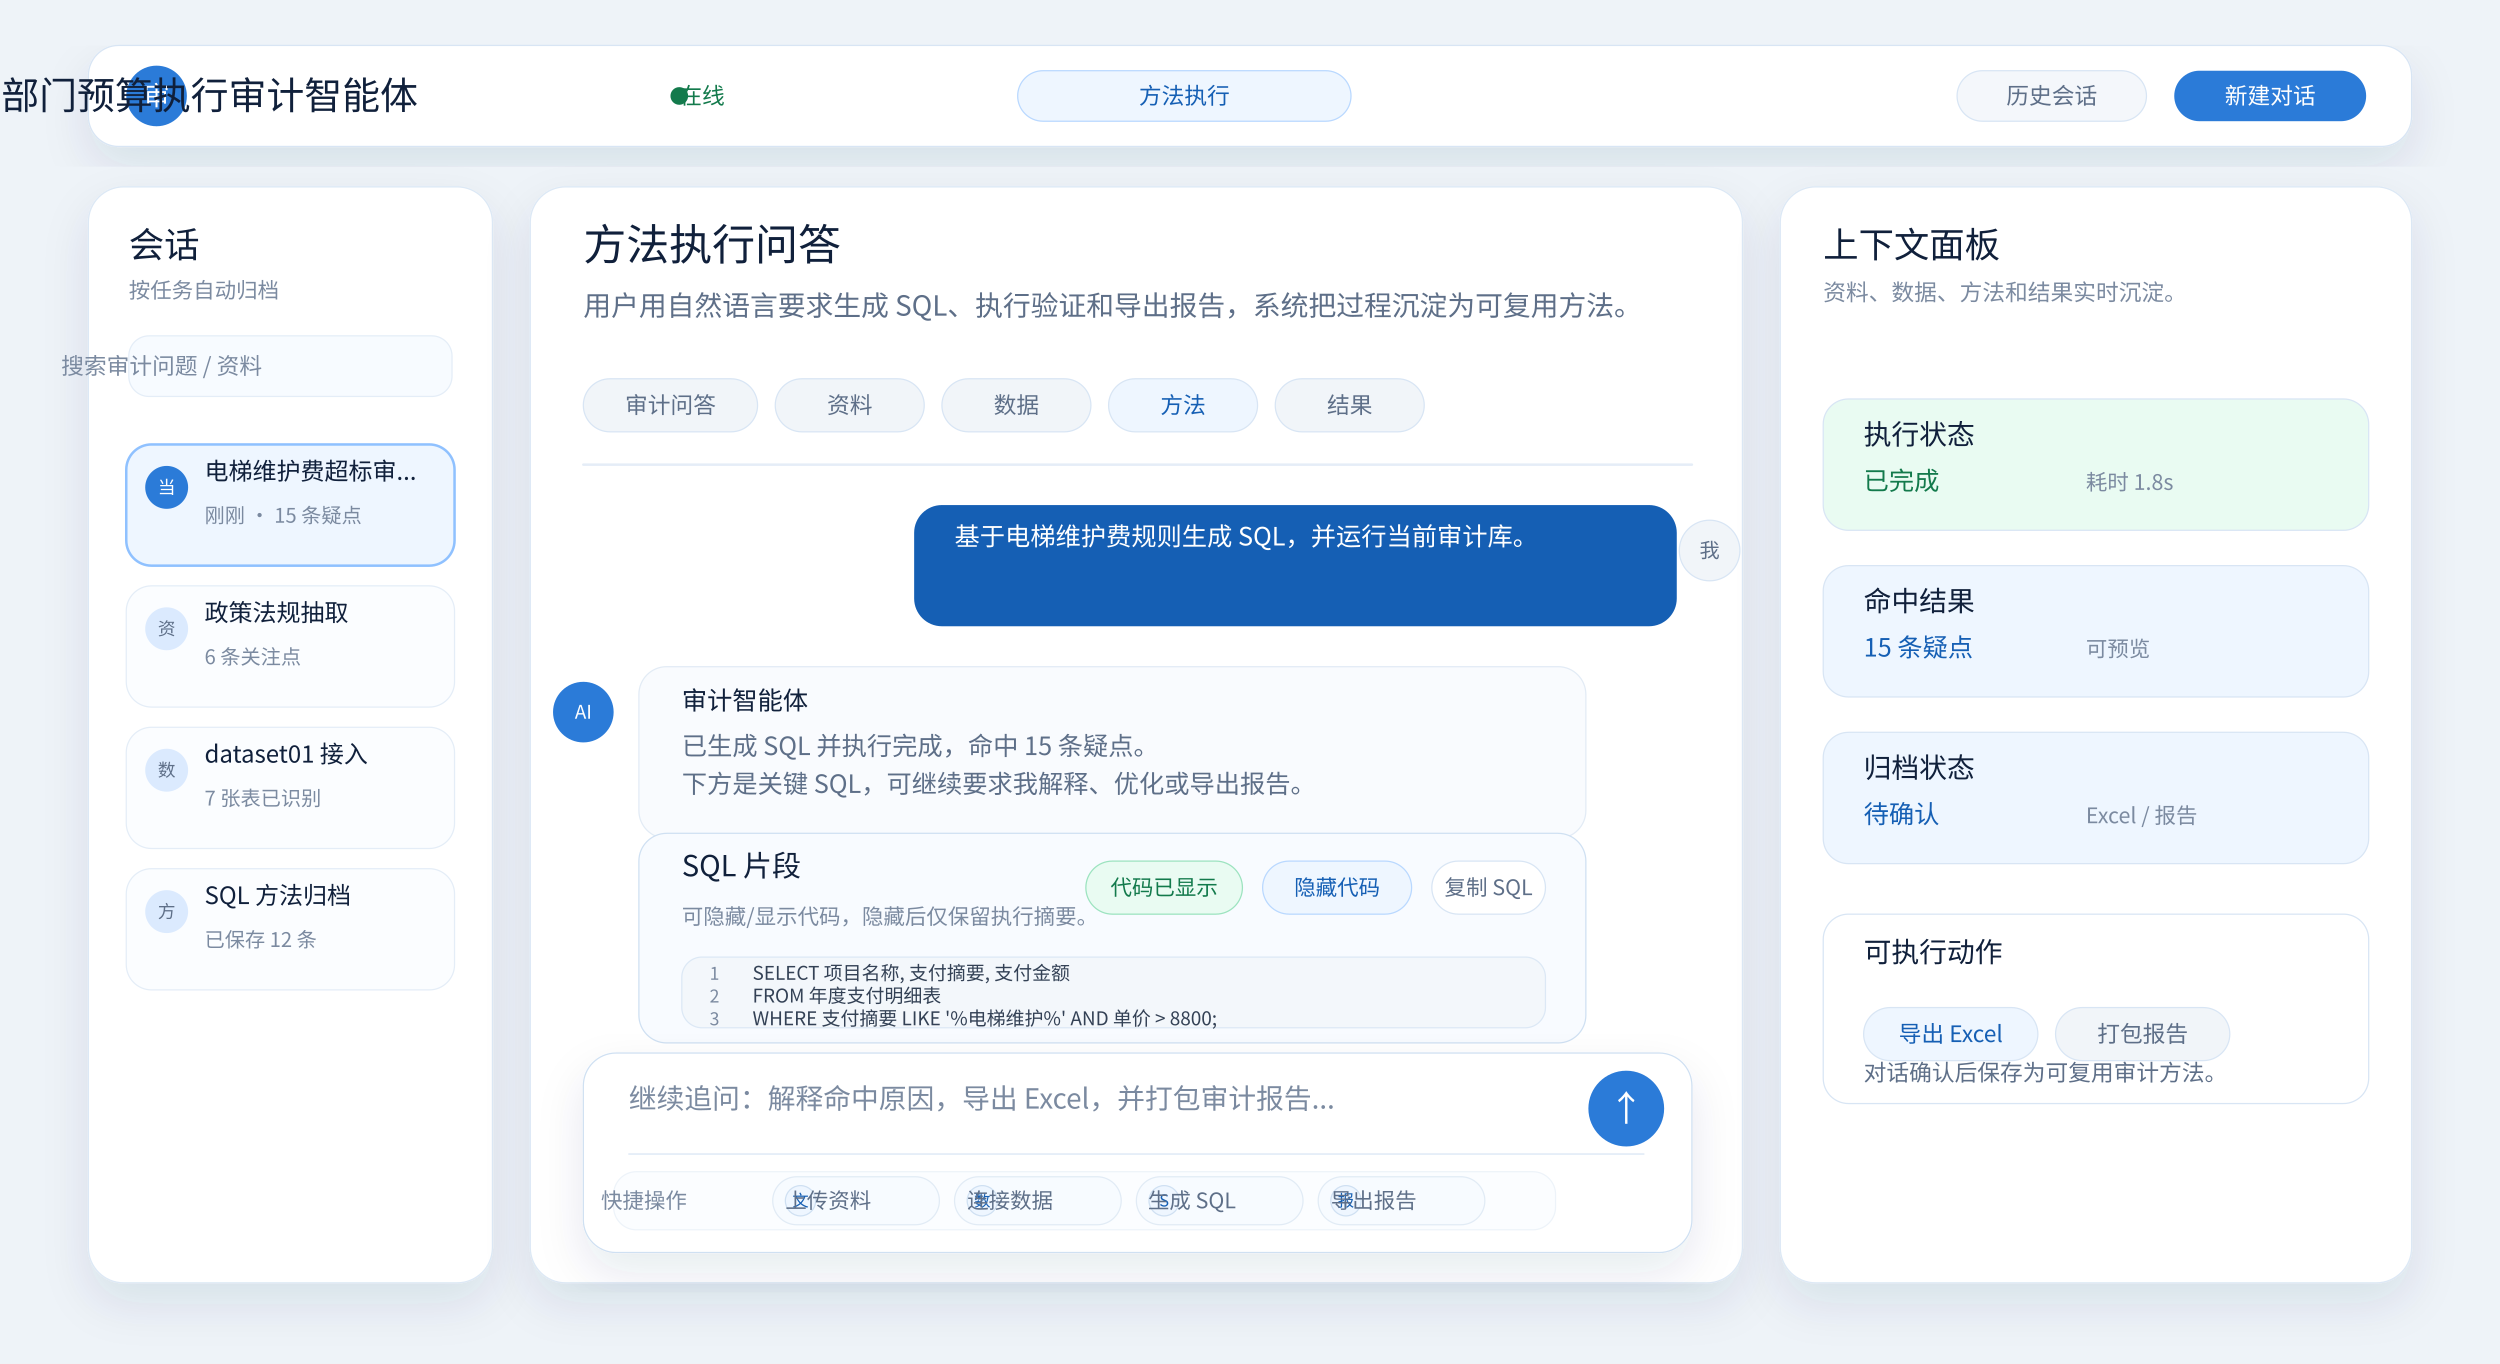
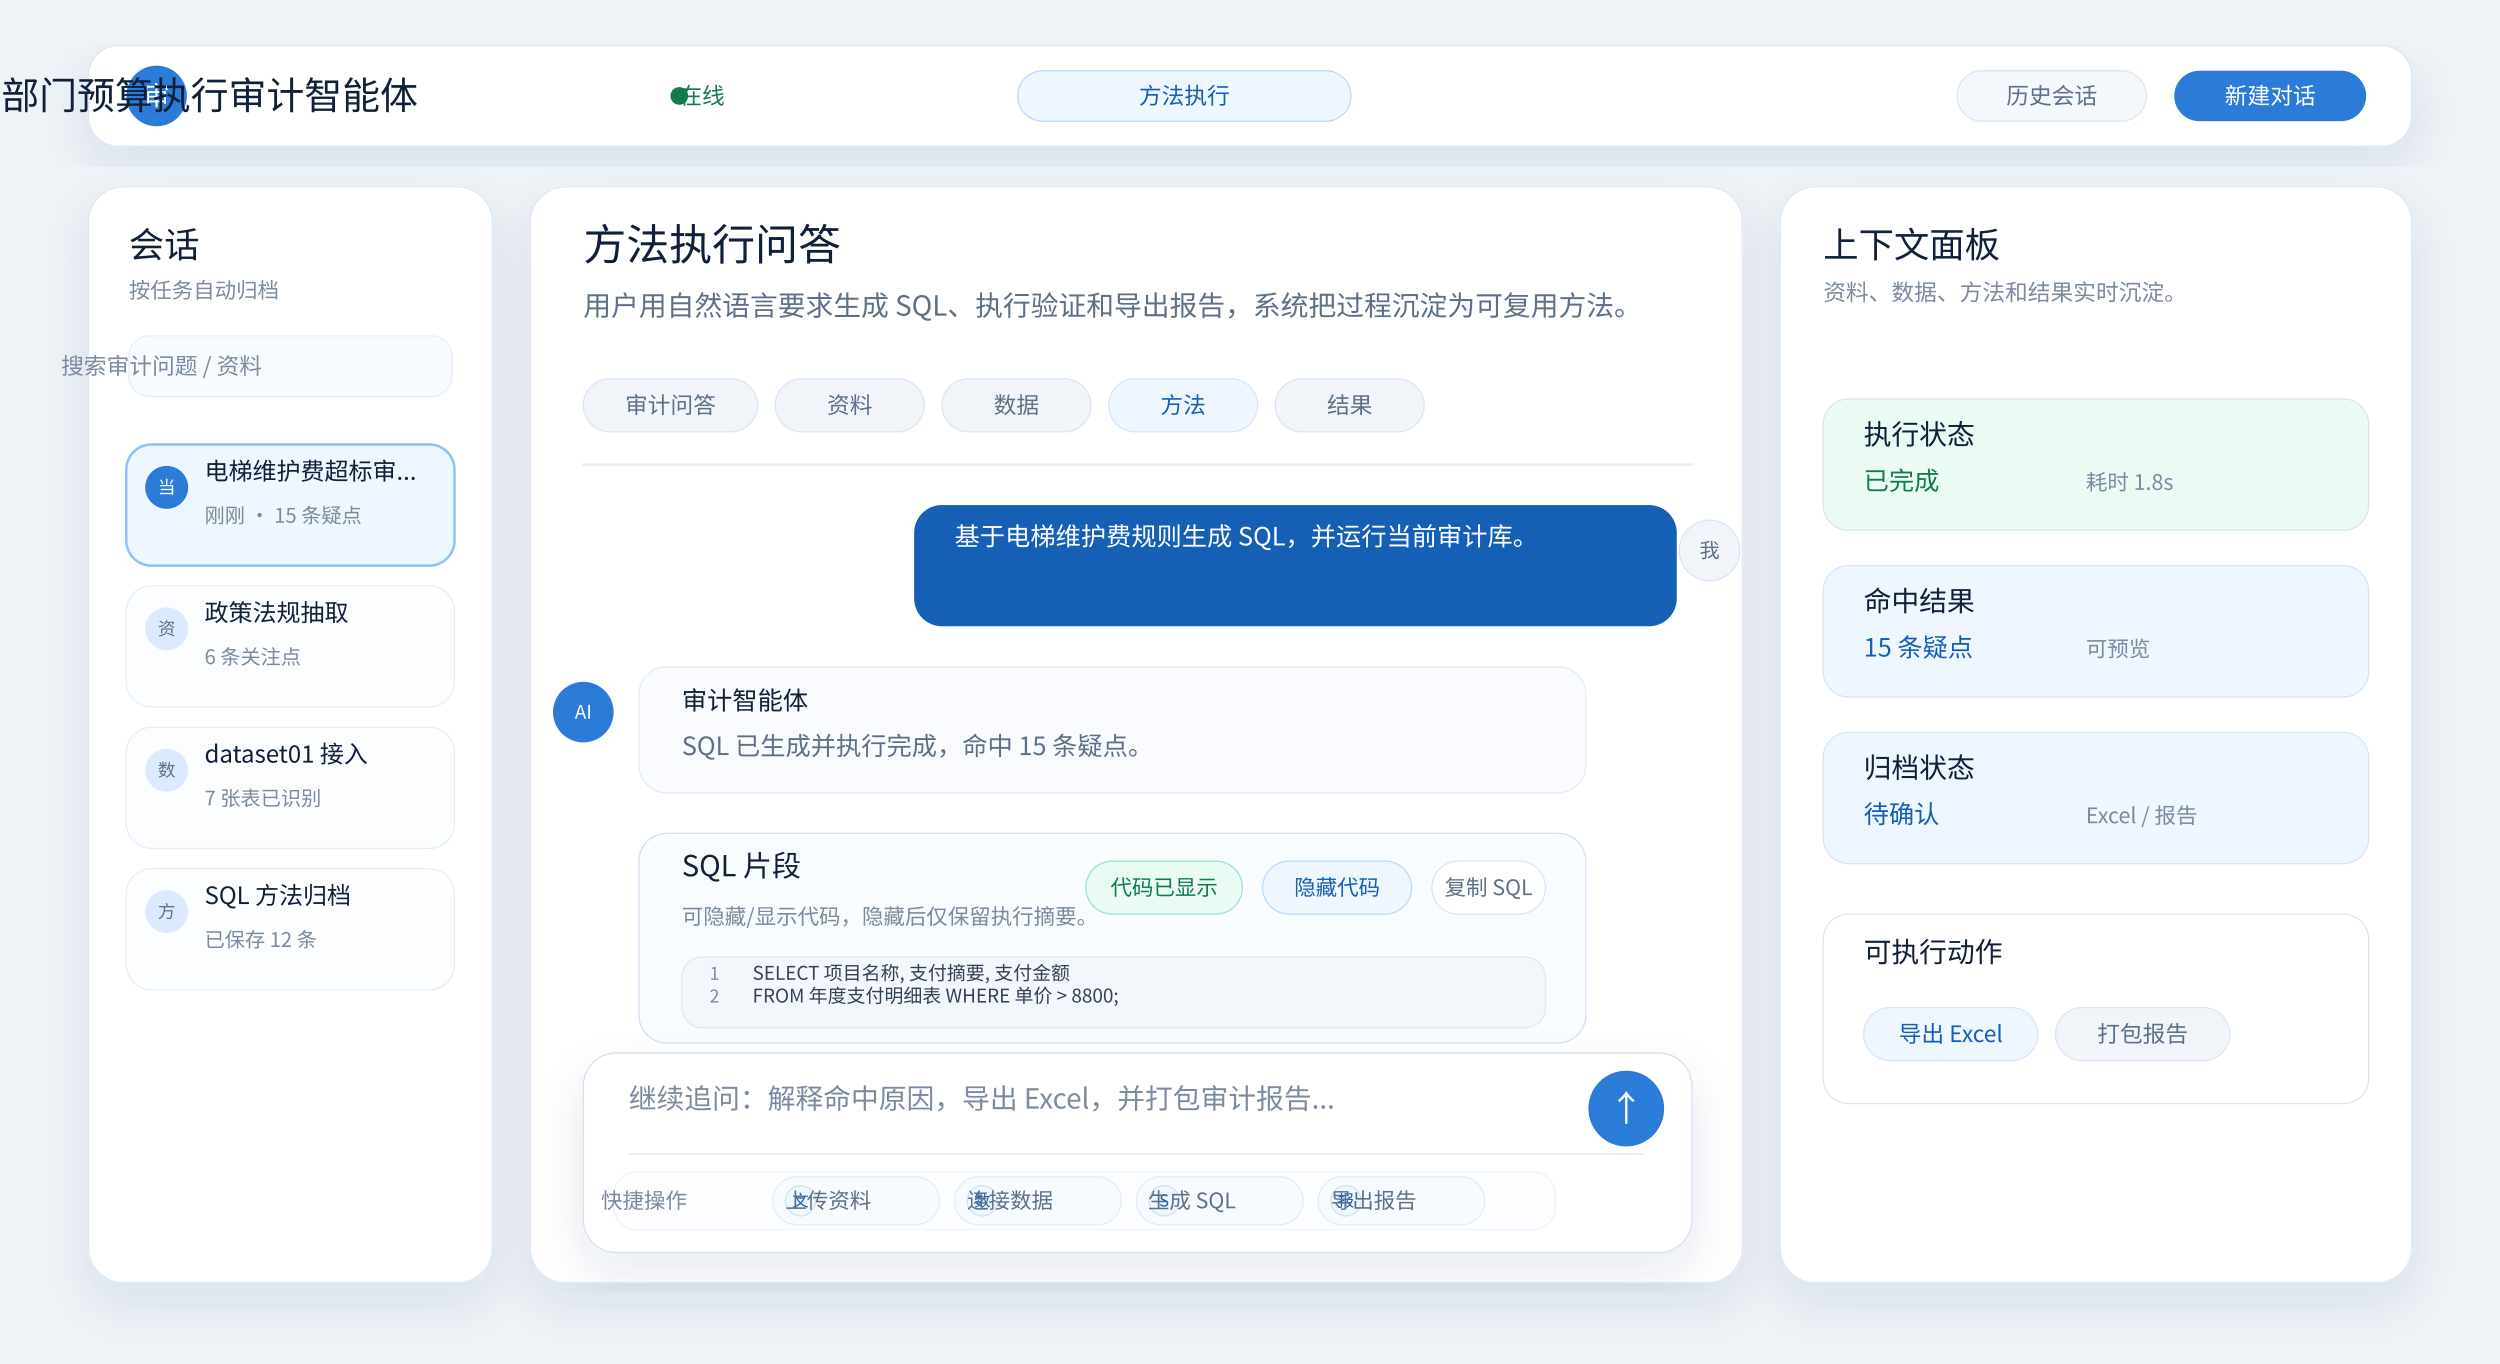
<svg xmlns="http://www.w3.org/2000/svg" width="1980" height="1080" viewBox="0 0 1980 1080" fill="none">
  <defs>
    <filter id="shadow" x="-20%" y="-20%" width="140%" height="140%">
      <feDropShadow dx="0" dy="16" stdDeviation="18" flood-color="#15345b" flood-opacity="0.10" />
    </filter>
  </defs>
  <rect width="1980" height="1080" fill="#eef3f8" />
  <rect x="70" y="36" width="1840" height="80" rx="24" fill="#ffffff" stroke="#d8e5f4" stroke-width="1" filter="url(#shadow)" />
  <circle cx="124" cy="76" r="24" fill="#2b7bd8" />
  <text x="124" y="76" fill="#ffffff" font-size="21" font-family="WenQuanYi Micro Hei, Noto Sans CJK SC, Microsoft YaHei, Arial, sans-serif" text-anchor="middle" dominant-baseline="middle">审</text>
  <text x="166" y="76" fill="#10203b" font-size="30" font-family="WenQuanYi Micro Hei, Noto Sans CJK SC, Microsoft YaHei, Arial, sans-serif" text-anchor="middle" dominant-baseline="middle">部门预算执行审计智能体</text>
  <circle cx="538" cy="76" r="7" fill="#137a4c" />
  <text x="556" y="76" fill="#137a4c" font-size="18" font-family="WenQuanYi Micro Hei, Noto Sans CJK SC, Microsoft YaHei, Arial, sans-serif" text-anchor="middle" dominant-baseline="middle">在线</text>
  <rect x="806" y="56" width="264" height="40" rx="20" fill="#eef6ff" stroke="#b9d8ff" stroke-width="1" />
  <text x="938" y="76" fill="#155fb4" font-size="18" font-family="WenQuanYi Micro Hei, Noto Sans CJK SC, Microsoft YaHei, Arial, sans-serif" text-anchor="middle" dominant-baseline="middle">方法执行</text>
  <rect x="1550" y="56" width="150" height="40" rx="20" fill="#f4f7fb" stroke="#d8e5f4" stroke-width="1" />
  <text x="1625" y="76" fill="#5e6f88" font-size="18" font-family="WenQuanYi Micro Hei, Noto Sans CJK SC, Microsoft YaHei, Arial, sans-serif" text-anchor="middle" dominant-baseline="middle">历史会话</text>
  <rect x="1722" y="56" width="152" height="40" rx="20" fill="#2b7bd8" />
  <text x="1798" y="76" fill="#ffffff" font-size="18" font-family="WenQuanYi Micro Hei, Noto Sans CJK SC, Microsoft YaHei, Arial, sans-serif" text-anchor="middle" dominant-baseline="middle">新建对话</text>
  <rect x="70" y="148" width="320" height="868" rx="28" fill="#ffffff" stroke="#dce8f5" stroke-width="1" filter="url(#shadow)" />
  <rect x="420" y="148" width="960" height="868" rx="28" fill="#ffffff" stroke="#dce8f5" stroke-width="1" filter="url(#shadow)" />
  <rect x="1410" y="148" width="500" height="868" rx="28" fill="#ffffff" stroke="#dce8f5" stroke-width="1" filter="url(#shadow)" />
  <text x="102" y="204" fill="#10203b" font-size="28" font-family="WenQuanYi Micro Hei, Noto Sans CJK SC, Microsoft YaHei, Arial, sans-serif" text-anchor="start" dominant-baseline="auto">会话</text>
  <text x="102" y="236" fill="#7b8aa0" font-size="17" font-family="WenQuanYi Micro Hei, Noto Sans CJK SC, Microsoft YaHei, Arial, sans-serif" text-anchor="start" dominant-baseline="auto">按任务自动归档</text>
  <rect x="102" y="266" width="256" height="48" rx="16" fill="#f7fbff" stroke="#e4edf7" stroke-width="1" />
  <text x="128" y="290" fill="#7b8aa0" font-size="18" font-family="WenQuanYi Micro Hei, Noto Sans CJK SC, Microsoft YaHei, Arial, sans-serif" text-anchor="middle" dominant-baseline="middle">搜索审计问题 / 资料</text>
  <rect x="100" y="352" width="260" height="96" rx="20" fill="#eef6ff" stroke="#8fc1ff" stroke-width="2" />
  <circle cx="132" cy="386" r="17" fill="#2b7bd8" />
  <text x="132" y="386" fill="#ffffff" font-size="14" font-family="WenQuanYi Micro Hei, Noto Sans CJK SC, Microsoft YaHei, Arial, sans-serif" text-anchor="middle" dominant-baseline="middle">当</text>
  <text x="162" y="380" fill="#10203b" font-size="19" font-family="WenQuanYi Micro Hei, Noto Sans CJK SC, Microsoft YaHei, Arial, sans-serif" text-anchor="start" dominant-baseline="auto">电梯维护费超标审...</text>
  <text x="162" y="414" fill="#7b8aa0" font-size="16" font-family="WenQuanYi Micro Hei, Noto Sans CJK SC, Microsoft YaHei, Arial, sans-serif" text-anchor="start" dominant-baseline="auto">刚刚 · 15 条疑点</text>
  <rect x="100" y="464" width="260" height="96" rx="20" fill="#fbfdff" stroke="#e4edf7" stroke-width="1" />
  <circle cx="132" cy="498" r="17" fill="#dbeafe" />
  <text x="132" y="498" fill="#5e6f88" font-size="14" font-family="WenQuanYi Micro Hei, Noto Sans CJK SC, Microsoft YaHei, Arial, sans-serif" text-anchor="middle" dominant-baseline="middle">资</text>
  <text x="162" y="492" fill="#10203b" font-size="19" font-family="WenQuanYi Micro Hei, Noto Sans CJK SC, Microsoft YaHei, Arial, sans-serif" text-anchor="start" dominant-baseline="auto">政策法规抽取</text>
  <text x="162" y="526" fill="#7b8aa0" font-size="16" font-family="WenQuanYi Micro Hei, Noto Sans CJK SC, Microsoft YaHei, Arial, sans-serif" text-anchor="start" dominant-baseline="auto">6 条关注点</text>
  <rect x="100" y="576" width="260" height="96" rx="20" fill="#fbfdff" stroke="#e4edf7" stroke-width="1" />
  <circle cx="132" cy="610" r="17" fill="#dbeafe" />
  <text x="132" y="610" fill="#5e6f88" font-size="14" font-family="WenQuanYi Micro Hei, Noto Sans CJK SC, Microsoft YaHei, Arial, sans-serif" text-anchor="middle" dominant-baseline="middle">数</text>
  <text x="162" y="604" fill="#10203b" font-size="19" font-family="WenQuanYi Micro Hei, Noto Sans CJK SC, Microsoft YaHei, Arial, sans-serif" text-anchor="start" dominant-baseline="auto">dataset01 接入</text>
  <text x="162" y="638" fill="#7b8aa0" font-size="16" font-family="WenQuanYi Micro Hei, Noto Sans CJK SC, Microsoft YaHei, Arial, sans-serif" text-anchor="start" dominant-baseline="auto">7 张表已识别</text>
  <rect x="100" y="688" width="260" height="96" rx="20" fill="#fbfdff" stroke="#e4edf7" stroke-width="1" />
  <circle cx="132" cy="722" r="17" fill="#dbeafe" />
  <text x="132" y="722" fill="#5e6f88" font-size="14" font-family="WenQuanYi Micro Hei, Noto Sans CJK SC, Microsoft YaHei, Arial, sans-serif" text-anchor="middle" dominant-baseline="middle">方</text>
  <text x="162" y="716" fill="#10203b" font-size="19" font-family="WenQuanYi Micro Hei, Noto Sans CJK SC, Microsoft YaHei, Arial, sans-serif" text-anchor="start" dominant-baseline="auto">SQL 方法归档</text>
  <text x="162" y="750" fill="#7b8aa0" font-size="16" font-family="WenQuanYi Micro Hei, Noto Sans CJK SC, Microsoft YaHei, Arial, sans-serif" text-anchor="start" dominant-baseline="auto">已保存 12 条</text>
  <text x="462" y="206" fill="#10203b" font-size="34" font-family="WenQuanYi Micro Hei, Noto Sans CJK SC, Microsoft YaHei, Arial, sans-serif" text-anchor="start" dominant-baseline="auto">方法执行问答</text>
  <text x="462" y="250" fill="#5e6f88" font-size="22" font-family="WenQuanYi Micro Hei, Noto Sans CJK SC, Microsoft YaHei, Arial, sans-serif" text-anchor="start" dominant-baseline="auto">用户用自然语言要求生成 SQL、执行验证和导出报告，系统把过程沉淀为可复用方法。</text>
  <rect x="462" y="300" width="138" height="42" rx="21" fill="#f1f5f9" stroke="#d8e5f4" stroke-width="1" />
  <text x="531" y="321" fill="#5e6f88" font-size="18" font-family="WenQuanYi Micro Hei, Noto Sans CJK SC, Microsoft YaHei, Arial, sans-serif" text-anchor="middle" dominant-baseline="middle">审计问答</text>
  <rect x="614" y="300" width="118" height="42" rx="21" fill="#f1f5f9" stroke="#d8e5f4" stroke-width="1" />
  <text x="673" y="321" fill="#5e6f88" font-size="18" font-family="WenQuanYi Micro Hei, Noto Sans CJK SC, Microsoft YaHei, Arial, sans-serif" text-anchor="middle" dominant-baseline="middle">资料</text>
  <rect x="746" y="300" width="118" height="42" rx="21" fill="#f1f5f9" stroke="#d8e5f4" stroke-width="1" />
  <text x="805" y="321" fill="#5e6f88" font-size="18" font-family="WenQuanYi Micro Hei, Noto Sans CJK SC, Microsoft YaHei, Arial, sans-serif" text-anchor="middle" dominant-baseline="middle">数据</text>
  <rect x="878" y="300" width="118" height="42" rx="21" fill="#eef6ff" stroke="#d8e5f4" stroke-width="1" />
  <text x="937" y="321" fill="#155fb4" font-size="18" font-family="WenQuanYi Micro Hei, Noto Sans CJK SC, Microsoft YaHei, Arial, sans-serif" text-anchor="middle" dominant-baseline="middle">方法</text>
  <rect x="1010" y="300" width="118" height="42" rx="21" fill="#f1f5f9" stroke="#d8e5f4" stroke-width="1" />
  <text x="1069" y="321" fill="#5e6f88" font-size="18" font-family="WenQuanYi Micro Hei, Noto Sans CJK SC, Microsoft YaHei, Arial, sans-serif" text-anchor="middle" dominant-baseline="middle">结果</text>
  <line x1="462" y1="368" x2="1340" y2="368" stroke="#e5edf7" stroke-width="2" stroke-linecap="round" />
  <text x="1444" y="204" fill="#10203b" font-size="28" font-family="WenQuanYi Micro Hei, Noto Sans CJK SC, Microsoft YaHei, Arial, sans-serif" text-anchor="start" dominant-baseline="auto">上下文面板</text>
  <text x="1444" y="238" fill="#7b8aa0" font-size="18" font-family="WenQuanYi Micro Hei, Noto Sans CJK SC, Microsoft YaHei, Arial, sans-serif" text-anchor="start" dominant-baseline="auto">资料、数据、方法和结果实时沉淀。</text>
  <rect x="724" y="400" width="604" height="96" rx="22" fill="#155fb4" />
  <text x="756" y="432" fill="#ffffff" font-size="20" font-family="WenQuanYi Micro Hei, Noto Sans CJK SC, Microsoft YaHei, Arial, sans-serif" text-anchor="start" dominant-baseline="auto">基于电梯维护费规则生成 SQL，并运行当前审计库。</text>
  <circle cx="1354" cy="436" r="24" fill="#f1f5f9" stroke="#d8e5f4" stroke-width="1" />
  <text x="1354" y="436" fill="#5e6f88" font-size="16" font-family="WenQuanYi Micro Hei, Noto Sans CJK SC, Microsoft YaHei, Arial, sans-serif" text-anchor="middle" dominant-baseline="middle">我</text>
  <circle cx="462" cy="564" r="24" fill="#2b7bd8" />
  <text x="462" y="564" fill="#ffffff" font-size="15" font-family="WenQuanYi Micro Hei, Noto Sans CJK SC, Microsoft YaHei, Arial, sans-serif" text-anchor="middle" dominant-baseline="middle">AI</text>
-   <rect x="506" y="528" width="750" height="136" rx="22" fill="#f9fbfe" stroke="#e2ebf5" stroke-width="1" />
+   <rect x="506" y="528" width="750" height="100" rx="22" fill="#f9fbfe" stroke="#e2ebf5" stroke-width="1" />
  <text x="540" y="562" fill="#10203b" font-size="20" font-family="WenQuanYi Micro Hei, Noto Sans CJK SC, Microsoft YaHei, Arial, sans-serif" text-anchor="start" dominant-baseline="auto">审计智能体</text>
-   <text x="540" y="598" fill="#5e6f88" font-size="20" font-family="WenQuanYi Micro Hei, Noto Sans CJK SC, Microsoft YaHei, Arial, sans-serif" text-anchor="start" dominant-baseline="auto">已生成 SQL 并执行完成，命中 15 条疑点。</text>
-   <text x="540" y="628" fill="#5e6f88" font-size="20" font-family="WenQuanYi Micro Hei, Noto Sans CJK SC, Microsoft YaHei, Arial, sans-serif" text-anchor="start" dominant-baseline="auto">下方是关键 SQL，可继续要求我解释、优化或导出报告。</text>
+   <text x="540" y="598" fill="#5e6f88" font-size="20" font-family="WenQuanYi Micro Hei, Noto Sans CJK SC, Microsoft YaHei, Arial, sans-serif" text-anchor="start" dominant-baseline="auto">SQL 已生成并执行完成，命中 15 条疑点。</text>
  <rect x="506" y="660" width="750" height="166" rx="22" fill="#f8fbff" stroke="#cfe0f2" stroke-width="1" />
  <text x="540" y="694" fill="#10203b" font-size="23" font-family="WenQuanYi Micro Hei, Noto Sans CJK SC, Microsoft YaHei, Arial, sans-serif" text-anchor="start" dominant-baseline="auto">SQL 片段</text>
  <rect x="860" y="682" width="124" height="42" rx="21" fill="#e9fbf2" stroke="#9ce3bf" stroke-width="1" />
  <text x="922" y="703" fill="#137a4c" font-size="17" font-family="WenQuanYi Micro Hei, Noto Sans CJK SC, Microsoft YaHei, Arial, sans-serif" text-anchor="middle" dominant-baseline="middle">代码已显示</text>
  <rect x="1000" y="682" width="118" height="42" rx="21" fill="#eef6ff" stroke="#b9d8ff" stroke-width="1" />
  <text x="1059" y="703" fill="#155fb4" font-size="17" font-family="WenQuanYi Micro Hei, Noto Sans CJK SC, Microsoft YaHei, Arial, sans-serif" text-anchor="middle" dominant-baseline="middle">隐藏代码</text>
  <rect x="1134" y="682" width="90" height="42" rx="21" fill="#ffffff" stroke="#d8e5f4" stroke-width="1" />
  <text x="1179" y="703" fill="#5e6f88" font-size="17" font-family="WenQuanYi Micro Hei, Noto Sans CJK SC, Microsoft YaHei, Arial, sans-serif" text-anchor="middle" dominant-baseline="middle">复制 SQL</text>
  <text x="540" y="732" fill="#7b8aa0" font-size="17" font-family="WenQuanYi Micro Hei, Noto Sans CJK SC, Microsoft YaHei, Arial, sans-serif" text-anchor="start" dominant-baseline="auto">可隐藏/显示代码，隐藏后仅保留执行摘要。</text>
  <rect x="540" y="758" width="684" height="56" rx="16" fill="#f3f7fb" stroke="#dce8f5" stroke-width="1" />
  <text x="562" y="776" fill="#7b8aa0" font-size="14" font-family="WenQuanYi Micro Hei, Noto Sans CJK SC, Microsoft YaHei, Arial, sans-serif" text-anchor="start" dominant-baseline="auto">1</text>
  <text x="596" y="776" fill="#334155" font-size="15" font-family="WenQuanYi Micro Hei, Noto Sans CJK SC, Microsoft YaHei, Arial, sans-serif" text-anchor="start" dominant-baseline="auto">SELECT 项目名称, 支付摘要, 支付金额</text>
  <text x="562" y="794" fill="#7b8aa0" font-size="14" font-family="WenQuanYi Micro Hei, Noto Sans CJK SC, Microsoft YaHei, Arial, sans-serif" text-anchor="start" dominant-baseline="auto">2</text>
-   <text x="596" y="794" fill="#334155" font-size="15" font-family="WenQuanYi Micro Hei, Noto Sans CJK SC, Microsoft YaHei, Arial, sans-serif" text-anchor="start" dominant-baseline="auto">FROM 年度支付明细表</text>
-   <text x="562" y="812" fill="#7b8aa0" font-size="14" font-family="WenQuanYi Micro Hei, Noto Sans CJK SC, Microsoft YaHei, Arial, sans-serif" text-anchor="start" dominant-baseline="auto">3</text>
-   <text x="596" y="812" fill="#334155" font-size="15" font-family="WenQuanYi Micro Hei, Noto Sans CJK SC, Microsoft YaHei, Arial, sans-serif" text-anchor="start" dominant-baseline="auto">WHERE 支付摘要 LIKE '%电梯维护%' AND 单价 &gt; 8800;</text>
+   <text x="596" y="794" fill="#334155" font-size="15" font-family="WenQuanYi Micro Hei, Noto Sans CJK SC, Microsoft YaHei, Arial, sans-serif" text-anchor="start" dominant-baseline="auto">FROM 年度支付明细表 WHERE 单价 &gt; 8800;</text>
  <rect x="462" y="834" width="878" height="158" rx="26" fill="#ffffff" stroke="#cfe0f2" stroke-width="1" filter="url(#shadow)" />
  <text x="498" y="878" fill="#7b8aa0" font-size="22" font-family="WenQuanYi Micro Hei, Noto Sans CJK SC, Microsoft YaHei, Arial, sans-serif" text-anchor="start" dominant-baseline="auto">继续追问：解释命中原因，导出 Excel，并打包审计报告...</text>
  <circle cx="1288" cy="878" r="30" fill="#2b7bd8" />
  <text x="1288" y="878" fill="#ffffff" font-size="28" font-family="WenQuanYi Micro Hei, Noto Sans CJK SC, Microsoft YaHei, Arial, sans-serif" text-anchor="middle" dominant-baseline="middle">↑</text>
  <line x1="498" y1="914" x2="1302" y2="914" stroke="#d8e5f4" stroke-width="1" stroke-linecap="round" />
  <rect x="486" y="928" width="746" height="46" rx="18" fill="#fbfdff" stroke="#edf3f9" stroke-width="1" />
  <text x="510" y="951" fill="#7b8aa0" font-size="17" font-family="WenQuanYi Micro Hei, Noto Sans CJK SC, Microsoft YaHei, Arial, sans-serif" text-anchor="middle" dominant-baseline="middle">快捷操作</text>
  <rect x="612" y="932" width="132" height="38" rx="19" fill="#f7fbff" stroke="#e1ebf5" stroke-width="1" />
  <circle cx="634" cy="951" r="12" fill="#eef6ff" stroke="#cfe0f2" stroke-width="1" />
  <text x="634" y="951" fill="#155fb4" font-size="13" font-family="WenQuanYi Micro Hei, Noto Sans CJK SC, Microsoft YaHei, Arial, sans-serif" text-anchor="middle" dominant-baseline="middle">文</text>
  <text x="656" y="951" fill="#5e6f88" font-size="17" font-family="WenQuanYi Micro Hei, Noto Sans CJK SC, Microsoft YaHei, Arial, sans-serif" text-anchor="middle" dominant-baseline="middle">上传资料</text>
  <rect x="756" y="932" width="132" height="38" rx="19" fill="#f7fbff" stroke="#e1ebf5" stroke-width="1" />
  <circle cx="778" cy="951" r="12" fill="#eef6ff" stroke="#cfe0f2" stroke-width="1" />
  <text x="778" y="951" fill="#155fb4" font-size="13" font-family="WenQuanYi Micro Hei, Noto Sans CJK SC, Microsoft YaHei, Arial, sans-serif" text-anchor="middle" dominant-baseline="middle">数</text>
  <text x="800" y="951" fill="#5e6f88" font-size="17" font-family="WenQuanYi Micro Hei, Noto Sans CJK SC, Microsoft YaHei, Arial, sans-serif" text-anchor="middle" dominant-baseline="middle">连接数据</text>
  <rect x="900" y="932" width="132" height="38" rx="19" fill="#f7fbff" stroke="#e1ebf5" stroke-width="1" />
  <circle cx="922" cy="951" r="12" fill="#eef6ff" stroke="#cfe0f2" stroke-width="1" />
  <text x="922" y="951" fill="#155fb4" font-size="13" font-family="WenQuanYi Micro Hei, Noto Sans CJK SC, Microsoft YaHei, Arial, sans-serif" text-anchor="middle" dominant-baseline="middle">S</text>
  <text x="944" y="951" fill="#5e6f88" font-size="17" font-family="WenQuanYi Micro Hei, Noto Sans CJK SC, Microsoft YaHei, Arial, sans-serif" text-anchor="middle" dominant-baseline="middle">生成 SQL</text>
  <rect x="1044" y="932" width="132" height="38" rx="19" fill="#f7fbff" stroke="#e1ebf5" stroke-width="1" />
  <circle cx="1066" cy="951" r="12" fill="#eef6ff" stroke="#cfe0f2" stroke-width="1" />
  <text x="1066" y="951" fill="#155fb4" font-size="13" font-family="WenQuanYi Micro Hei, Noto Sans CJK SC, Microsoft YaHei, Arial, sans-serif" text-anchor="middle" dominant-baseline="middle">报</text>
  <text x="1088" y="951" fill="#5e6f88" font-size="17" font-family="WenQuanYi Micro Hei, Noto Sans CJK SC, Microsoft YaHei, Arial, sans-serif" text-anchor="middle" dominant-baseline="middle">导出报告</text>
  <rect x="1444" y="316" width="432" height="104" rx="20" fill="#e9fbf2" stroke="#d8e5f4" stroke-width="1" />
  <text x="1476" y="352" fill="#10203b" font-size="22" font-family="WenQuanYi Micro Hei, Noto Sans CJK SC, Microsoft YaHei, Arial, sans-serif" text-anchor="start" dominant-baseline="auto">执行状态</text>
  <text x="1476" y="388" fill="#137a4c" font-size="20" font-family="WenQuanYi Micro Hei, Noto Sans CJK SC, Microsoft YaHei, Arial, sans-serif" text-anchor="start" dominant-baseline="auto">已完成</text>
  <text x="1652" y="388" fill="#7b8aa0" font-size="17" font-family="WenQuanYi Micro Hei, Noto Sans CJK SC, Microsoft YaHei, Arial, sans-serif" text-anchor="start" dominant-baseline="auto">耗时 1.8s</text>
  <rect x="1444" y="448" width="432" height="104" rx="20" fill="#eef6ff" stroke="#d8e5f4" stroke-width="1" />
  <text x="1476" y="484" fill="#10203b" font-size="22" font-family="WenQuanYi Micro Hei, Noto Sans CJK SC, Microsoft YaHei, Arial, sans-serif" text-anchor="start" dominant-baseline="auto">命中结果</text>
  <text x="1476" y="520" fill="#155fb4" font-size="20" font-family="WenQuanYi Micro Hei, Noto Sans CJK SC, Microsoft YaHei, Arial, sans-serif" text-anchor="start" dominant-baseline="auto">15 条疑点</text>
  <text x="1652" y="520" fill="#7b8aa0" font-size="17" font-family="WenQuanYi Micro Hei, Noto Sans CJK SC, Microsoft YaHei, Arial, sans-serif" text-anchor="start" dominant-baseline="auto">可预览</text>
  <rect x="1444" y="580" width="432" height="104" rx="20" fill="#eef6ff" stroke="#d8e5f4" stroke-width="1" />
  <text x="1476" y="616" fill="#10203b" font-size="22" font-family="WenQuanYi Micro Hei, Noto Sans CJK SC, Microsoft YaHei, Arial, sans-serif" text-anchor="start" dominant-baseline="auto">归档状态</text>
  <text x="1476" y="652" fill="#155fb4" font-size="20" font-family="WenQuanYi Micro Hei, Noto Sans CJK SC, Microsoft YaHei, Arial, sans-serif" text-anchor="start" dominant-baseline="auto">待确认</text>
  <text x="1652" y="652" fill="#7b8aa0" font-size="17" font-family="WenQuanYi Micro Hei, Noto Sans CJK SC, Microsoft YaHei, Arial, sans-serif" text-anchor="start" dominant-baseline="auto">Excel / 报告</text>
  <rect x="1444" y="724" width="432" height="150" rx="20" fill="#ffffff" stroke="#d8e5f4" stroke-width="1" />
  <text x="1476" y="762" fill="#10203b" font-size="22" font-family="WenQuanYi Micro Hei, Noto Sans CJK SC, Microsoft YaHei, Arial, sans-serif" text-anchor="start" dominant-baseline="auto">可执行动作</text>
  <rect x="1476" y="798" width="138" height="42" rx="21" fill="#eef6ff" stroke="#d8e5f4" stroke-width="1" />
  <text x="1545" y="819" fill="#155fb4" font-size="18" font-family="WenQuanYi Micro Hei, Noto Sans CJK SC, Microsoft YaHei, Arial, sans-serif" text-anchor="middle" dominant-baseline="middle">导出 Excel</text>
  <rect x="1628" y="798" width="138" height="42" rx="21" fill="#f1f5f9" stroke="#d8e5f4" stroke-width="1" />
  <text x="1697" y="819" fill="#5e6f88" font-size="18" font-family="WenQuanYi Micro Hei, Noto Sans CJK SC, Microsoft YaHei, Arial, sans-serif" text-anchor="middle" dominant-baseline="middle">打包报告</text>
-   <text x="1476" y="856" fill="#5e6f88" font-size="18" font-family="WenQuanYi Micro Hei, Noto Sans CJK SC, Microsoft YaHei, Arial, sans-serif" text-anchor="start" dominant-baseline="auto">对话确认后保存为可复用审计方法。</text>
</svg>
